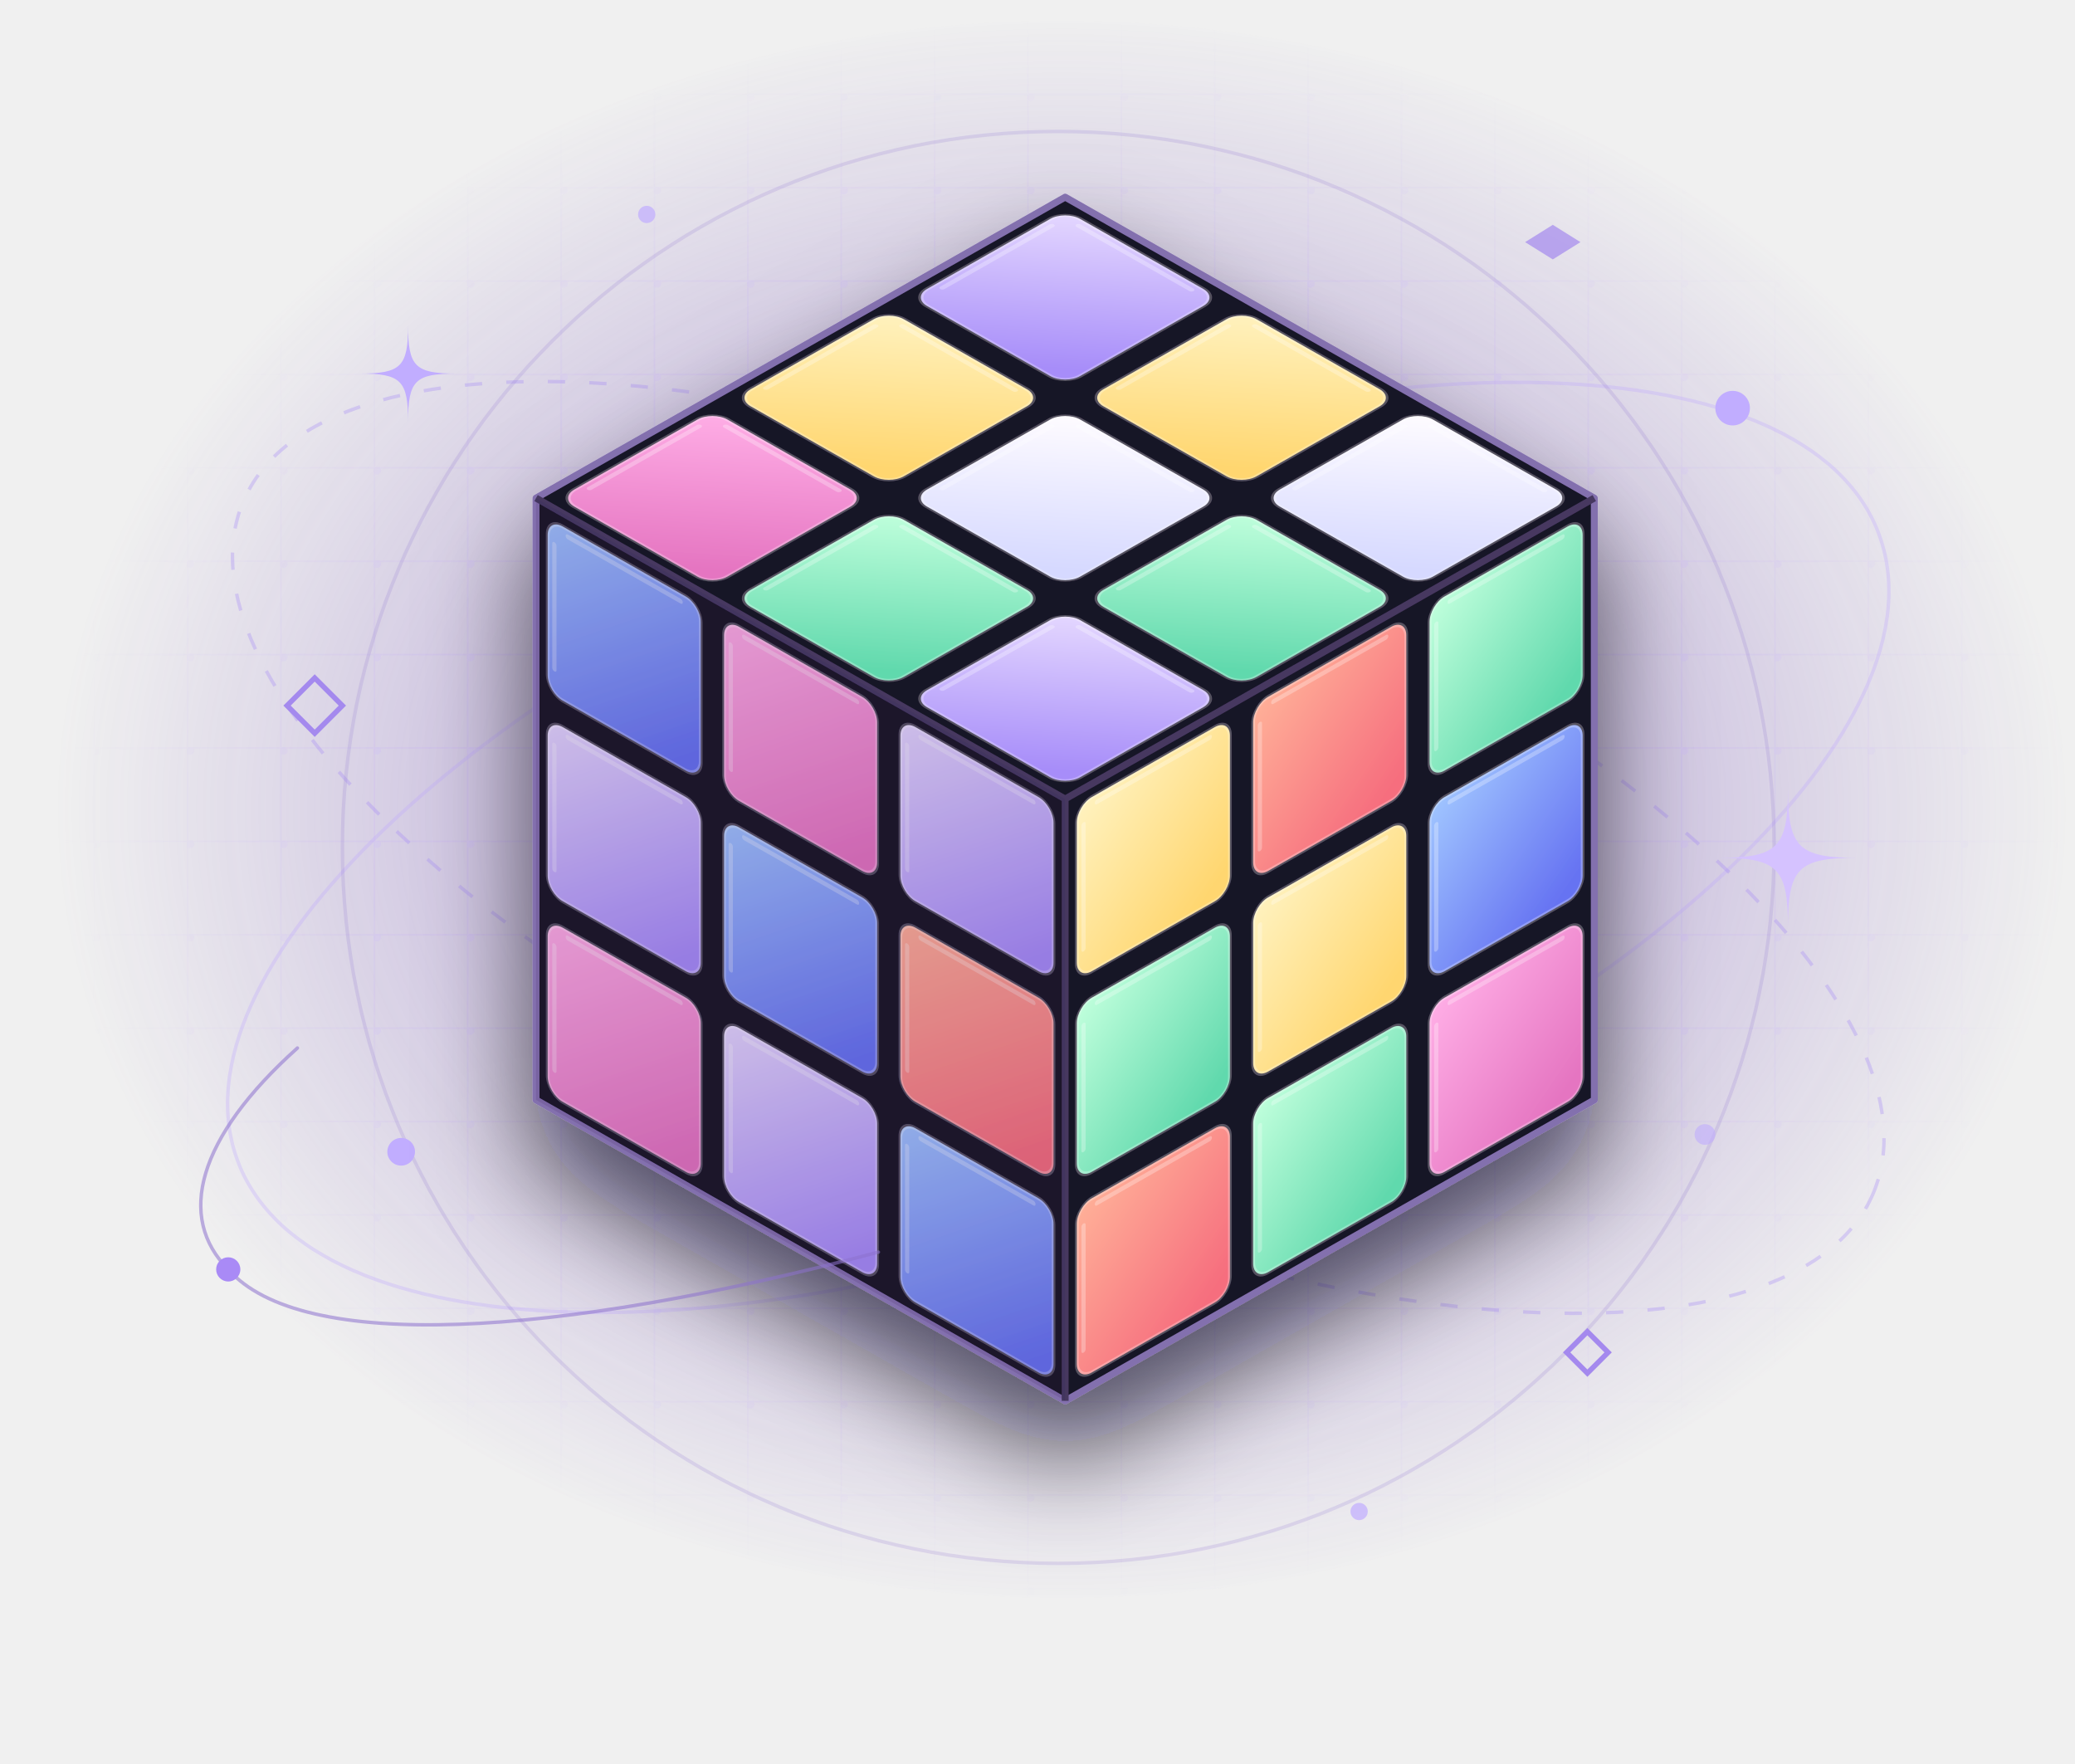
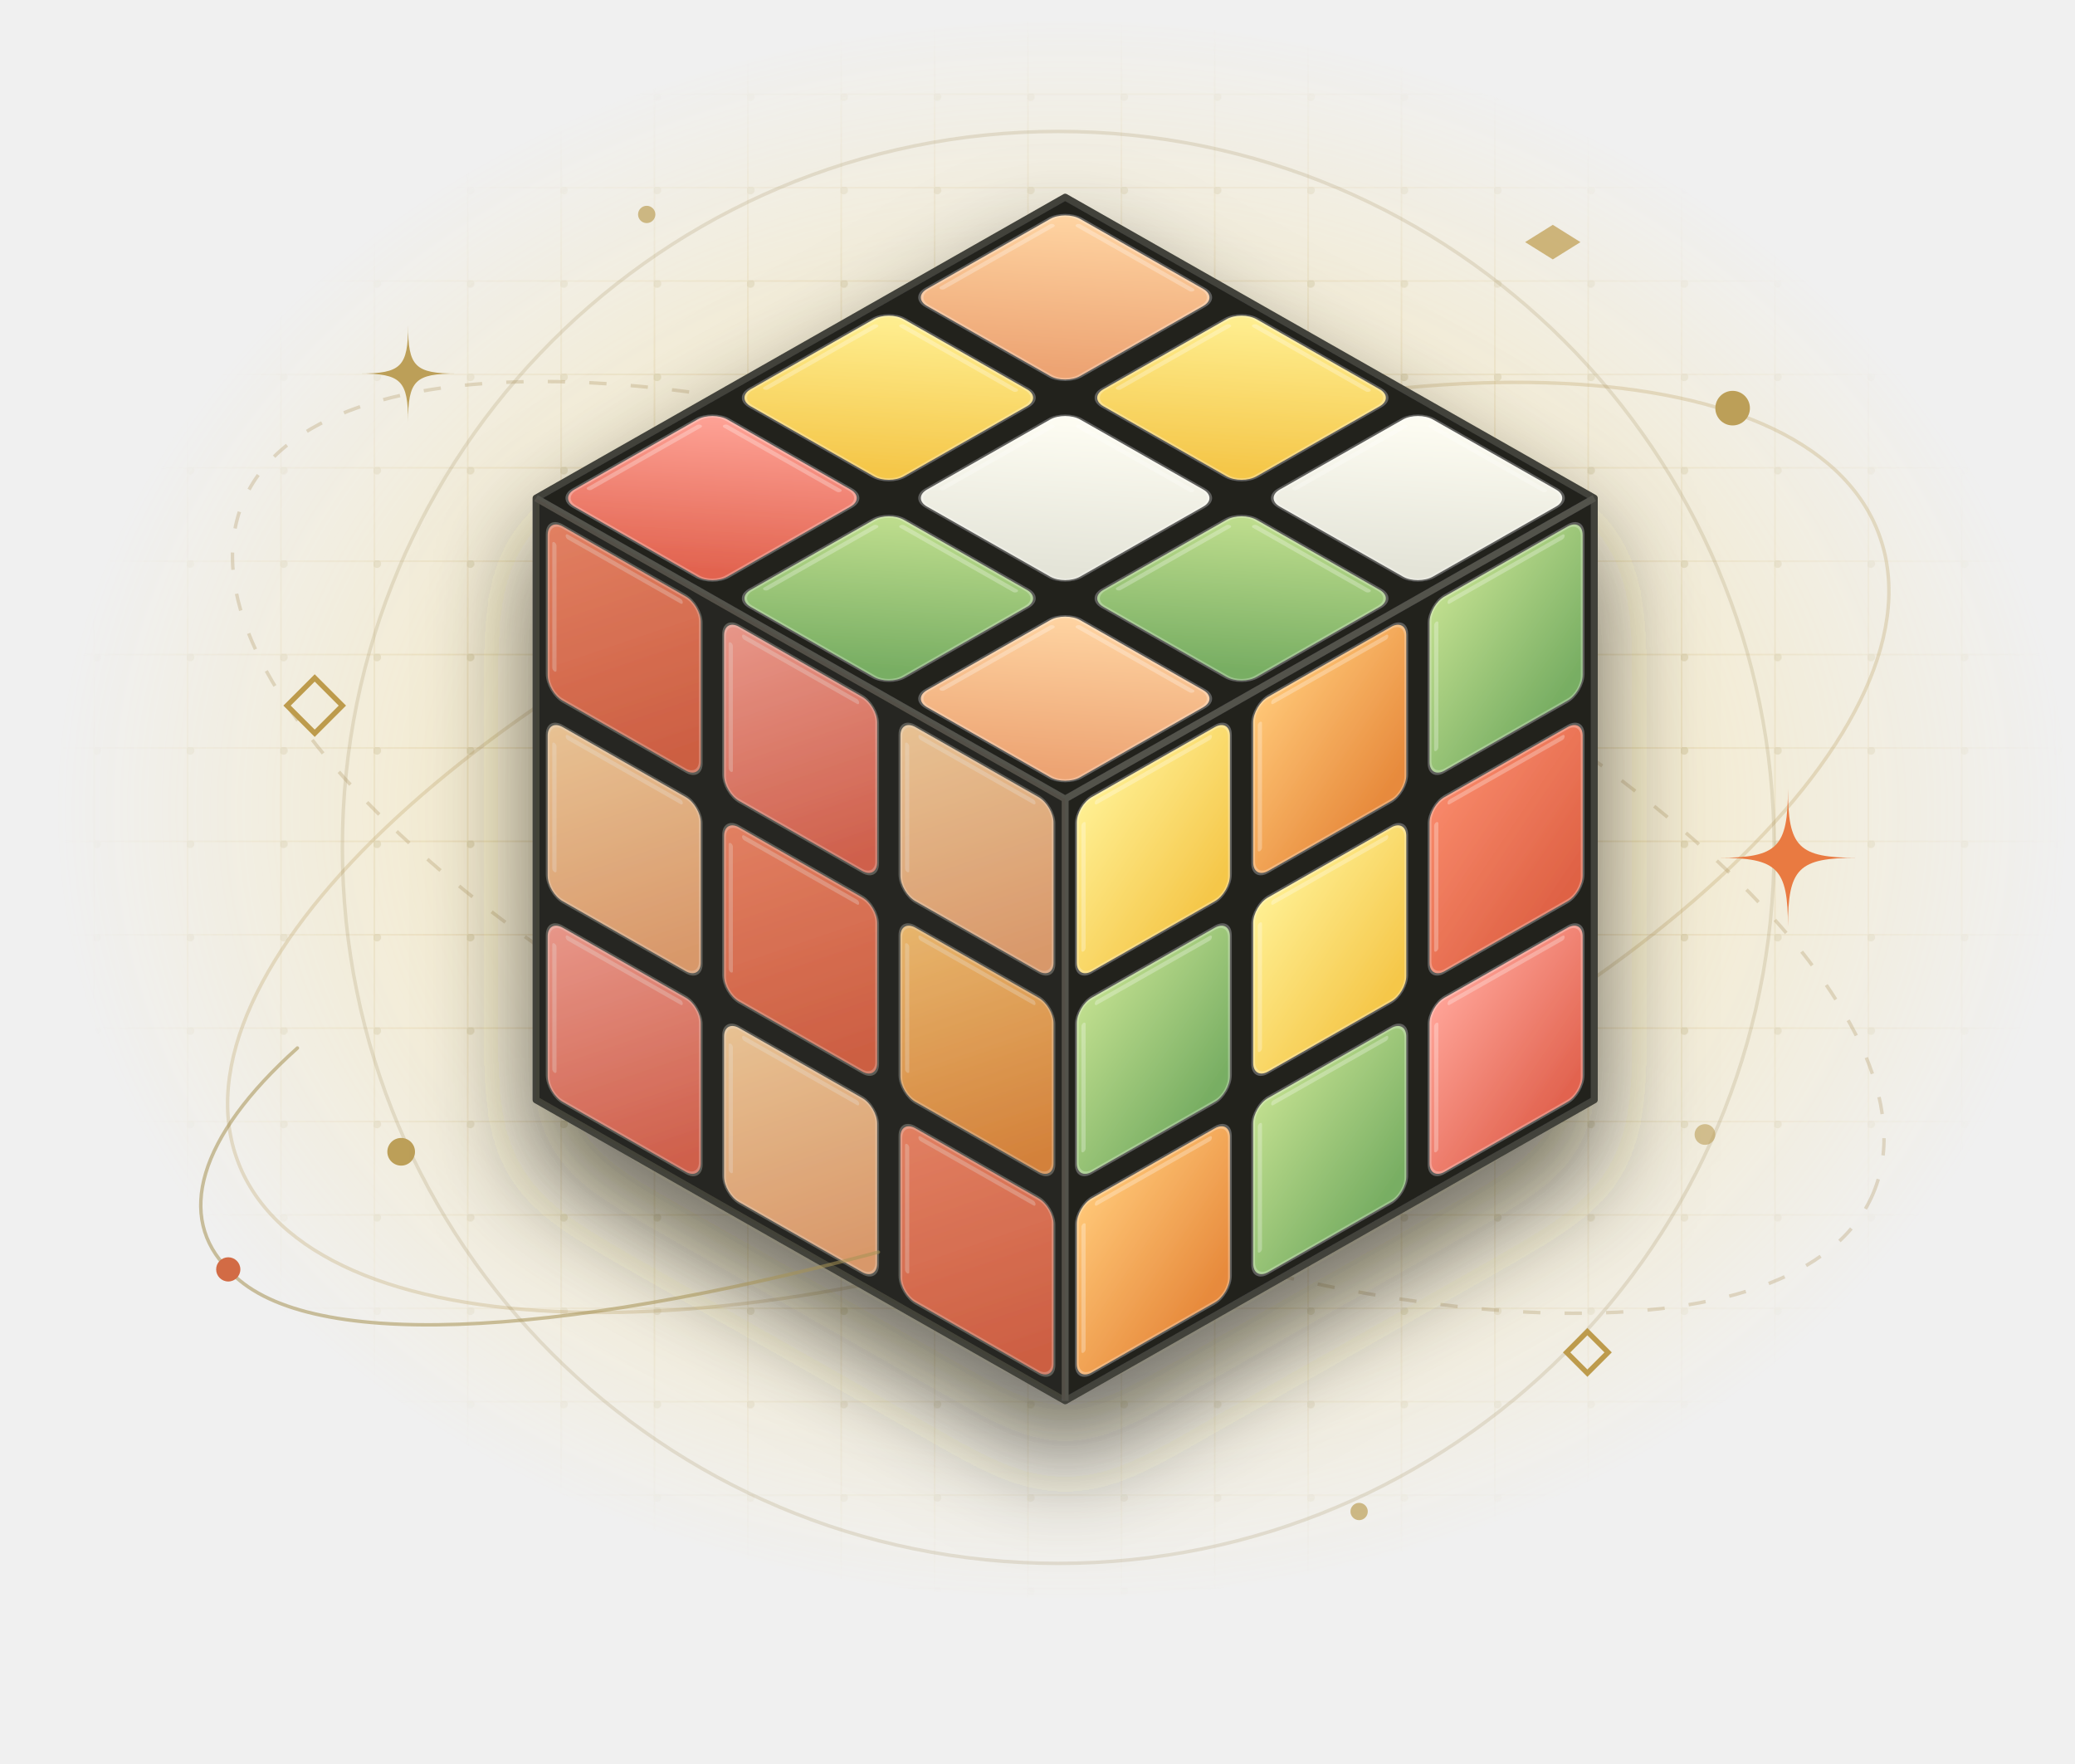
<svg xmlns="http://www.w3.org/2000/svg" viewBox="0 0 600 510">
  <defs>
    <radialGradient id="halo">
-       <stop stop-color="#7848de" stop-opacity=".56" />
-       <stop offset=".65" stop-color="#6940b4" stop-opacity=".2" />
-       <stop offset="1" stop-color="#6940b4" stop-opacity="0" />
+       <stop stop-color="#ffce4d" stop-opacity=".56" />
+       <stop offset=".65" stop-color="#ffdc6c" stop-opacity=".2" />
+       <stop offset="1" stop-color="#ffdc6c" stop-opacity="0" />
    </radialGradient>
    <radialGradient id="grid-fade">
      <stop stop-color="#fff" />
      <stop offset="1" stop-color="#fff" stop-opacity="0" />
    </radialGradient>
    <pattern id="grid" width="27" height="27" patternUnits="userSpaceOnUse">
-       <path d="M27 0H0v27" fill="none" stroke="#bb9eff" stroke-opacity=".37" />
-       <circle cx="1" cy="1" r="1.2" fill="#c9b4ff" fill-opacity=".6" />
+       <path d="M27 0H0v27" fill="none" stroke="#c09d4e" stroke-opacity=".37" />
+       <circle cx="1" cy="1" r="1.2" fill="#a99659" fill-opacity=".6" />
    </pattern>
    <mask id="grid-mask">
      <ellipse cx="307" cy="234" rx="291" ry="228" fill="url(#grid-fade)" />
    </mask>
    <linearGradient id="mint" x2=".8" y2="1">
-       <stop stop-color="#c0ffdc" />
-       <stop offset="1" stop-color="#61d9ad" />
+       <stop stop-color="#c1df8f" />
+       <stop offset="1" stop-color="#78ae63" />
    </linearGradient>
    <linearGradient id="blue" x2=".8" y2="1">
-       <stop stop-color="#a0c5ff" />
-       <stop offset="1" stop-color="#6673f2" />
+       <stop stop-color="#f8896a" />
+       <stop offset="1" stop-color="#df6245" />
    </linearGradient>
    <linearGradient id="lilac" x2=".8" y2="1">
-       <stop stop-color="#e5d8ff" />
-       <stop offset="1" stop-color="#a78df9" />
+       <stop stop-color="#ffd5a3" />
+       <stop offset="1" stop-color="#eda473" />
    </linearGradient>
    <linearGradient id="cream" x2=".8" y2="1">
-       <stop stop-color="#fff2bf" />
-       <stop offset="1" stop-color="#ffd66f" />
+       <stop stop-color="#fff093" />
+       <stop offset="1" stop-color="#f5c74a" />
    </linearGradient>
    <linearGradient id="peach" x2=".8" y2="1">
-       <stop stop-color="#ffb098" />
-       <stop offset="1" stop-color="#f66e7e" />
+       <stop stop-color="#ffc777" />
+       <stop offset="1" stop-color="#e78a3c" />
    </linearGradient>
    <linearGradient id="pink" x2=".8" y2="1">
-       <stop stop-color="#ffaee6" />
-       <stop offset="1" stop-color="#e575c1" />
+       <stop stop-color="#ffa498" />
+       <stop offset="1" stop-color="#e26450" />
    </linearGradient>
    <linearGradient id="white" x2=".8" y2="1">
-       <stop stop-color="#fffcff" />
-       <stop offset="1" stop-color="#d6d9ff" />
+       <stop stop-color="#fffef4" />
+       <stop offset="1" stop-color="#e4e4d8" />
    </linearGradient>
    <filter id="shadow" x="-25%" y="-20%" width="150%" height="160%">
-       <feDropShadow dx="0" dy="17" stdDeviation="15" flood-color="#080614" flood-opacity=".62" />
+       <feDropShadow dx="0" dy="17" stdDeviation="15" flood-color="#292620" flood-opacity=".62" />
    </filter>
    <g id="tile">
      <rect x=".066" y=".066" width=".868" height=".868" rx=".085" stroke="#fff" stroke-opacity=".27" stroke-width=".021" />
      <path d="M.18.104H.82M.104.18V.8" fill="none" stroke="#fff" stroke-opacity=".27" stroke-width=".024" stroke-linecap="round" />
    </g>
  </defs>
  <ellipse cx="307" cy="234" rx="291" ry="228" fill="url(#halo)" />
  <path d="M0 0h600v510H0z" fill="url(#grid)" mask="url(#grid-mask)" />
  <g fill="none" stroke-width="1">
-     <ellipse cx="306" cy="245" rx="254" ry="106" transform="rotate(-21 306 245)" stroke="#bca3ff" opacity=".3" />
-     <ellipse cx="306" cy="245" rx="256" ry="98" transform="rotate(23 306 245)" stroke="#a48af5" opacity=".33" stroke-dasharray="5 7" />
-     <circle cx="306" cy="245" r="207" stroke="#9276d1" opacity=".2" />
+     <ellipse cx="306" cy="245" rx="254" ry="106" transform="rotate(-21 306 245)" stroke="#bba065" opacity=".3" />
+     <ellipse cx="306" cy="245" rx="256" ry="98" transform="rotate(23 306 245)" stroke="#b29b6b" opacity=".33" stroke-dasharray="5 7" />
+     <circle cx="306" cy="245" r="207" stroke="#9b8755" opacity=".2" />
  </g>
-   <g fill="#c1adff">
+   <g fill="#bc9f58">
    <circle cx="116" cy="333" r="4" />
    <circle cx="501" cy="118" r="5" />
    <circle cx="493" cy="328" r="3" opacity=".6" />
    <circle cx="187" cy="62" r="2.5" opacity=".7" />
    <circle cx="393" cy="437" r="2.5" opacity=".7" />
    <path d="M118 94c0 12 2 14 14 14-12 0-14 2-14 14 0-12-2-14-14-14 12 0 14-2 14-14Z" />
-     <path d="M517 228c0 17 3 20 20 20-17 0-20 3-20 20 0-17-3-20-20-20 17 0 20-3 20-20Z" fill="#d5c2ff" />
+     <path d="M517 228c0 17 3 20 20 20-17 0-20 3-20 20 0-17-3-20-20-20 17 0 20-3 20-20Z" fill="#e97a41" />
  </g>
-   <path d="m83 204 8-8 8 8-8 8zm370 187 6-6 6 6-6 6z" fill="none" stroke="#a489ee" stroke-width="1.5" />
-   <path d="m449 65 8 5-8 5-8-5z" fill="#a489ee" opacity=".7" />
+   <path d="m83 204 8-8 8 8-8 8zm370 187 6-6 6 6-6 6z" fill="none" stroke="#bd9b4c" stroke-width="1.5" />
+   <path d="m449 65 8 5-8 5-8-5z" fill="#bd9b4c" opacity=".7" />
  <g filter="url(#shadow)">
-     <path d="m308 57 153 87v174l-153 87-153-87V144Z" fill="#171327" stroke="#8370ae" stroke-width="2" stroke-linejoin="round" />
-     <path d="m155 144 153 87 153-87M308 231v174" fill="none" stroke="#463960" stroke-width="2" stroke-linejoin="round" />
+     <path d="m308 57 153 87v174l-153 87-153-87V144Z" fill="#22221f" stroke="#42423b" stroke-width="2" stroke-linejoin="round" />
+     <path d="m155 144 153 87 153-87M308 231v174" fill="none" stroke="#53524b" stroke-width="2" stroke-linejoin="round" />
    <g transform="matrix(51 29 -51 29 308 57)">
      <use href="#tile" fill="url(#lilac)" />
      <use href="#tile" x="1" fill="url(#cream)" />
      <use href="#tile" x="2" fill="url(#white)" />
      <use href="#tile" y="1" fill="url(#cream)" />
      <use href="#tile" x="1" y="1" fill="url(#white)" />
      <use href="#tile" x="2" y="1" fill="url(#mint)" />
      <use href="#tile" y="2" fill="url(#pink)" />
      <use href="#tile" x="1" y="2" fill="url(#mint)" />
      <use href="#tile" x="2" y="2" fill="url(#lilac)" />
    </g>
    <g transform="matrix(51 29 0 58 155 144)">
      <use href="#tile" fill="url(#blue)" />
      <use href="#tile" x="1" fill="url(#pink)" />
      <use href="#tile" x="2" fill="url(#lilac)" />
      <use href="#tile" y="1" fill="url(#lilac)" />
      <use href="#tile" x="1" y="1" fill="url(#blue)" />
      <use href="#tile" x="2" y="1" fill="url(#peach)" />
      <use href="#tile" y="2" fill="url(#pink)" />
      <use href="#tile" x="1" y="2" fill="url(#lilac)" />
      <use href="#tile" x="2" y="2" fill="url(#blue)" />
    </g>
    <g transform="matrix(51 -29 0 58 308 231)">
      <use href="#tile" fill="url(#cream)" />
      <use href="#tile" x="1" fill="url(#peach)" />
      <use href="#tile" x="2" fill="url(#mint)" />
      <use href="#tile" y="1" fill="url(#mint)" />
      <use href="#tile" x="1" y="1" fill="url(#cream)" />
      <use href="#tile" x="2" y="1" fill="url(#blue)" />
      <use href="#tile" y="2" fill="url(#peach)" />
      <use href="#tile" x="1" y="2" fill="url(#mint)" />
      <use href="#tile" x="2" y="2" fill="url(#pink)" />
    </g>
-     <path d="m155 144 153 87v174l-153-87Z" fill="#30104d" opacity=".13" />
+     <path d="m155 144 153 87v174l-153-87Z" fill="#51432e" opacity=".13" />
  </g>
-   <path d="M86 303c-29 26-35 49-20 64 21 24 94 20 188-5" fill="none" stroke="#8d71ce" stroke-opacity=".55" stroke-linecap="round" />
-   <circle cx="66" cy="367" r="3.5" fill="#a98af6" />
+   <path d="M86 303c-29 26-35 49-20 64 21 24 94 20 188-5" fill="none" stroke="#a69254" stroke-opacity=".55" stroke-linecap="round" />
+   <circle cx="66" cy="367" r="3.5" fill="#d26b45" />
</svg>
